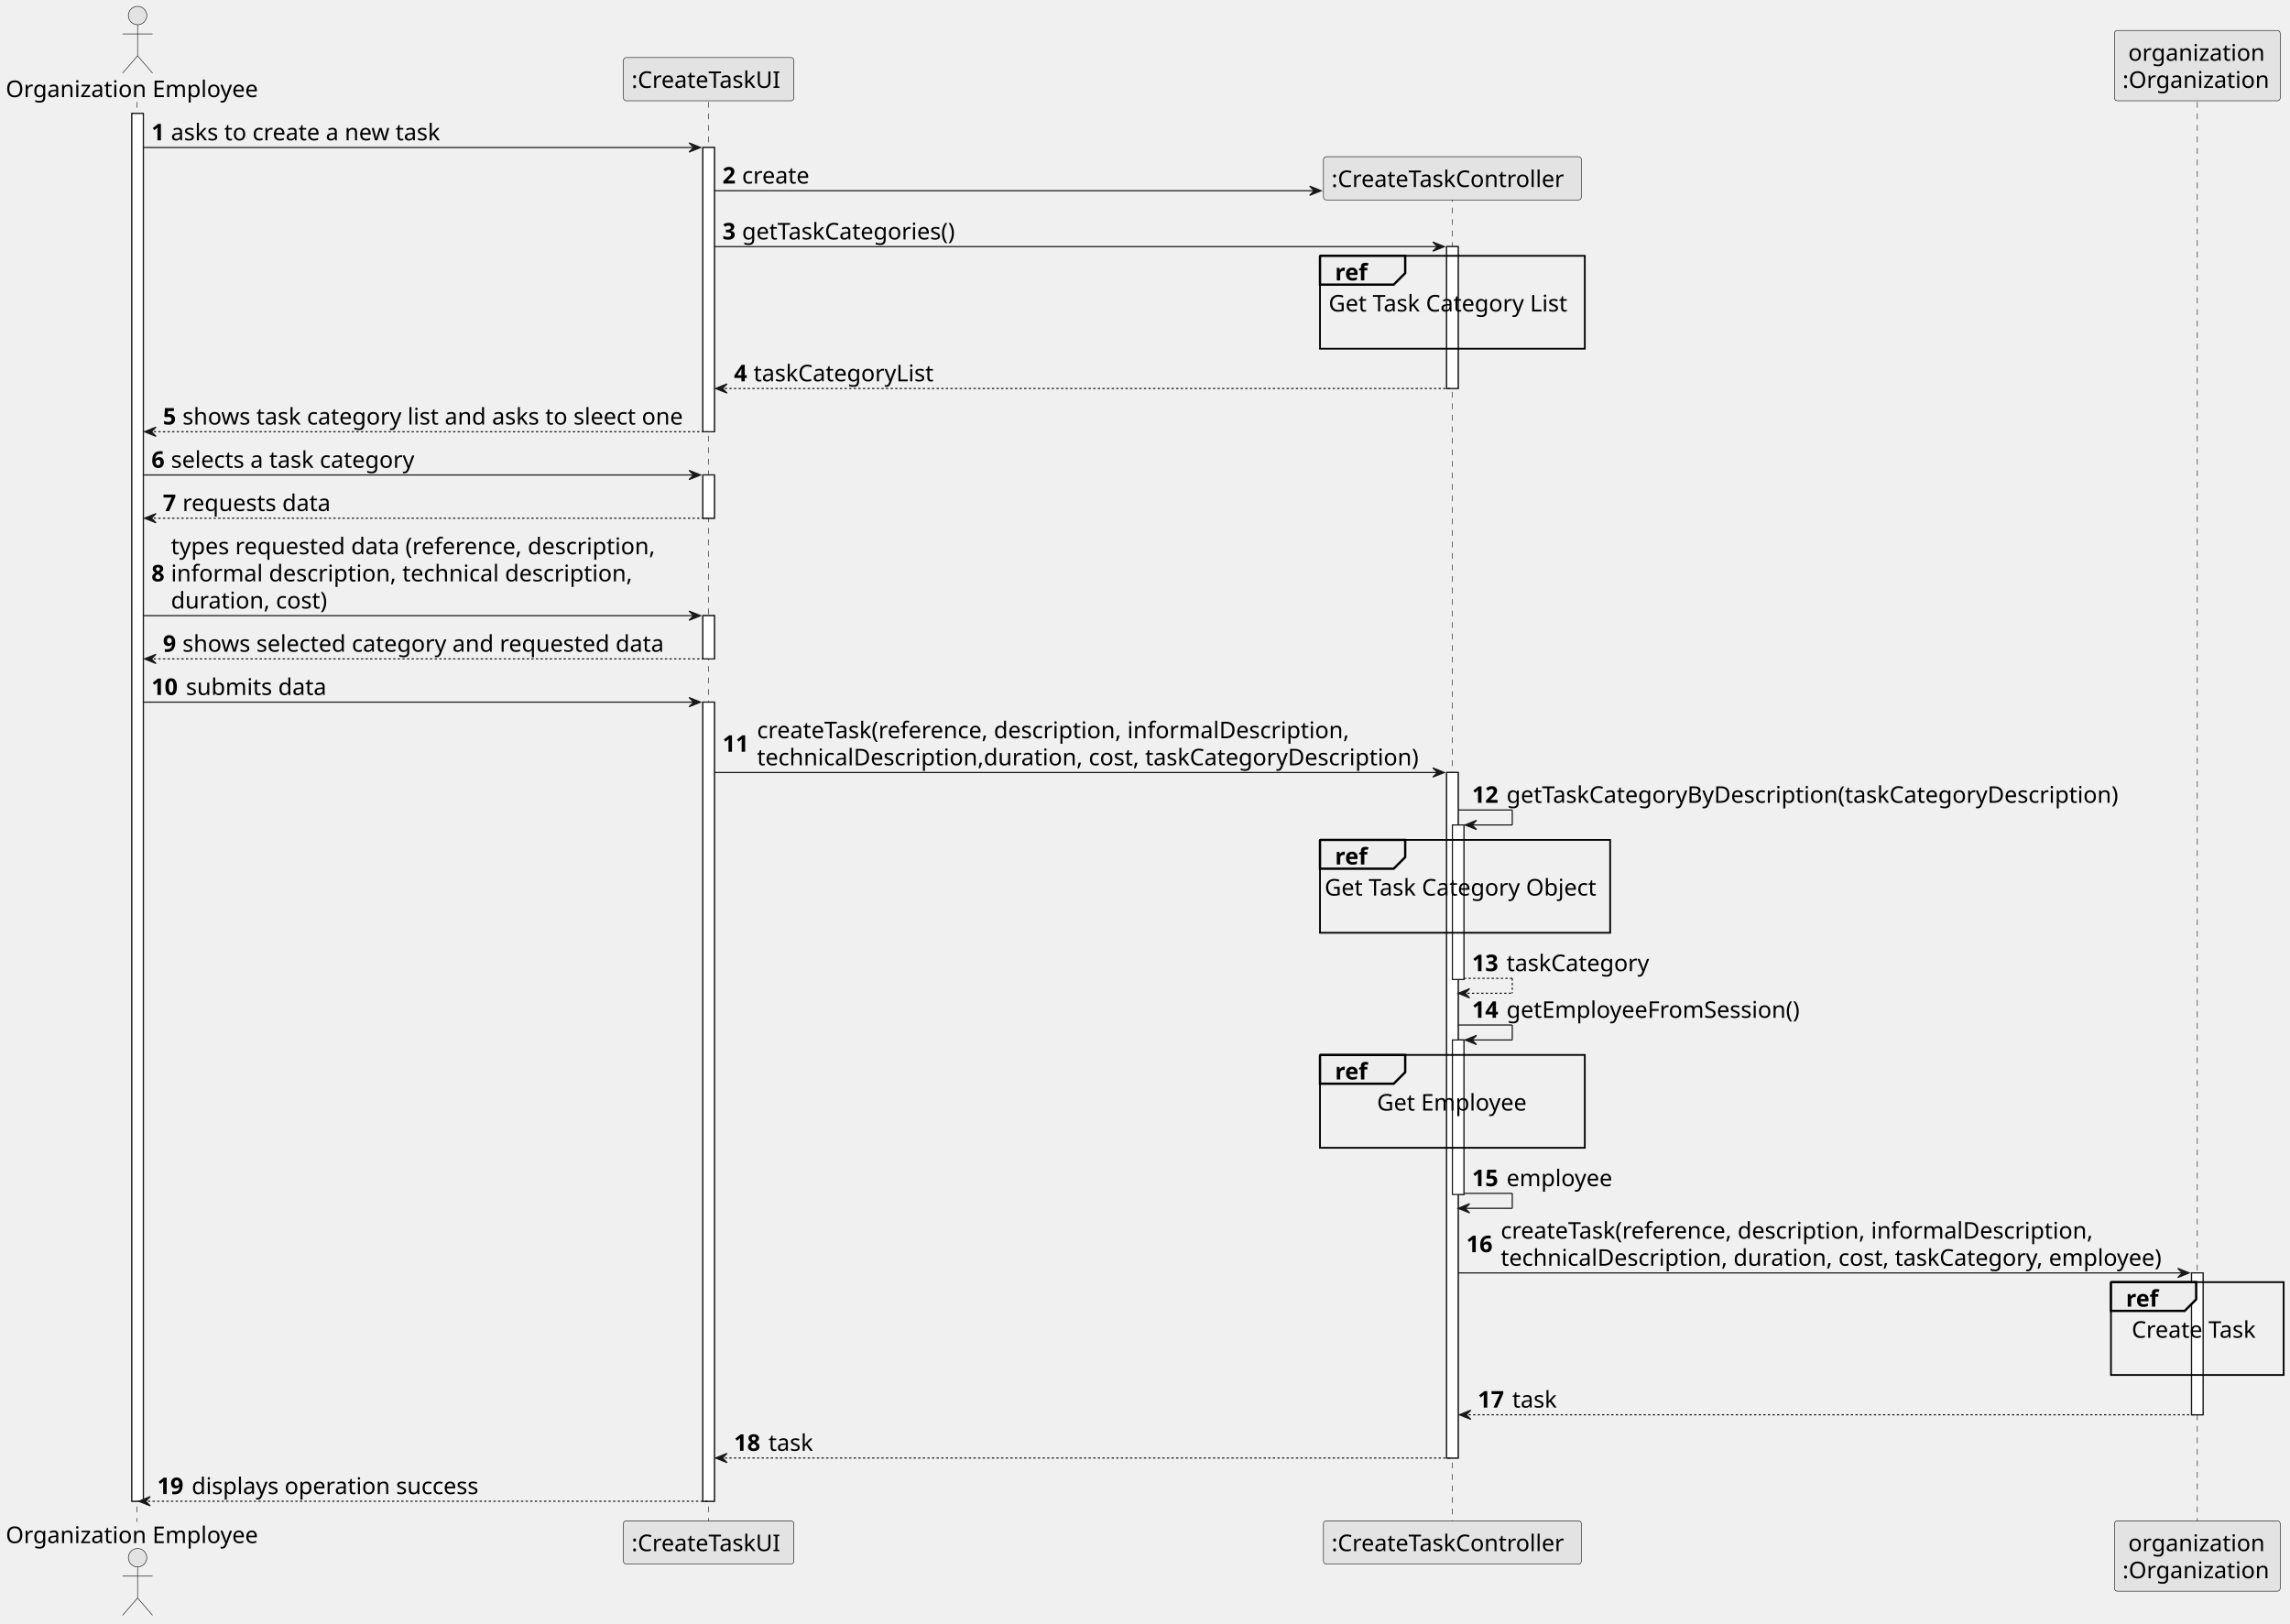
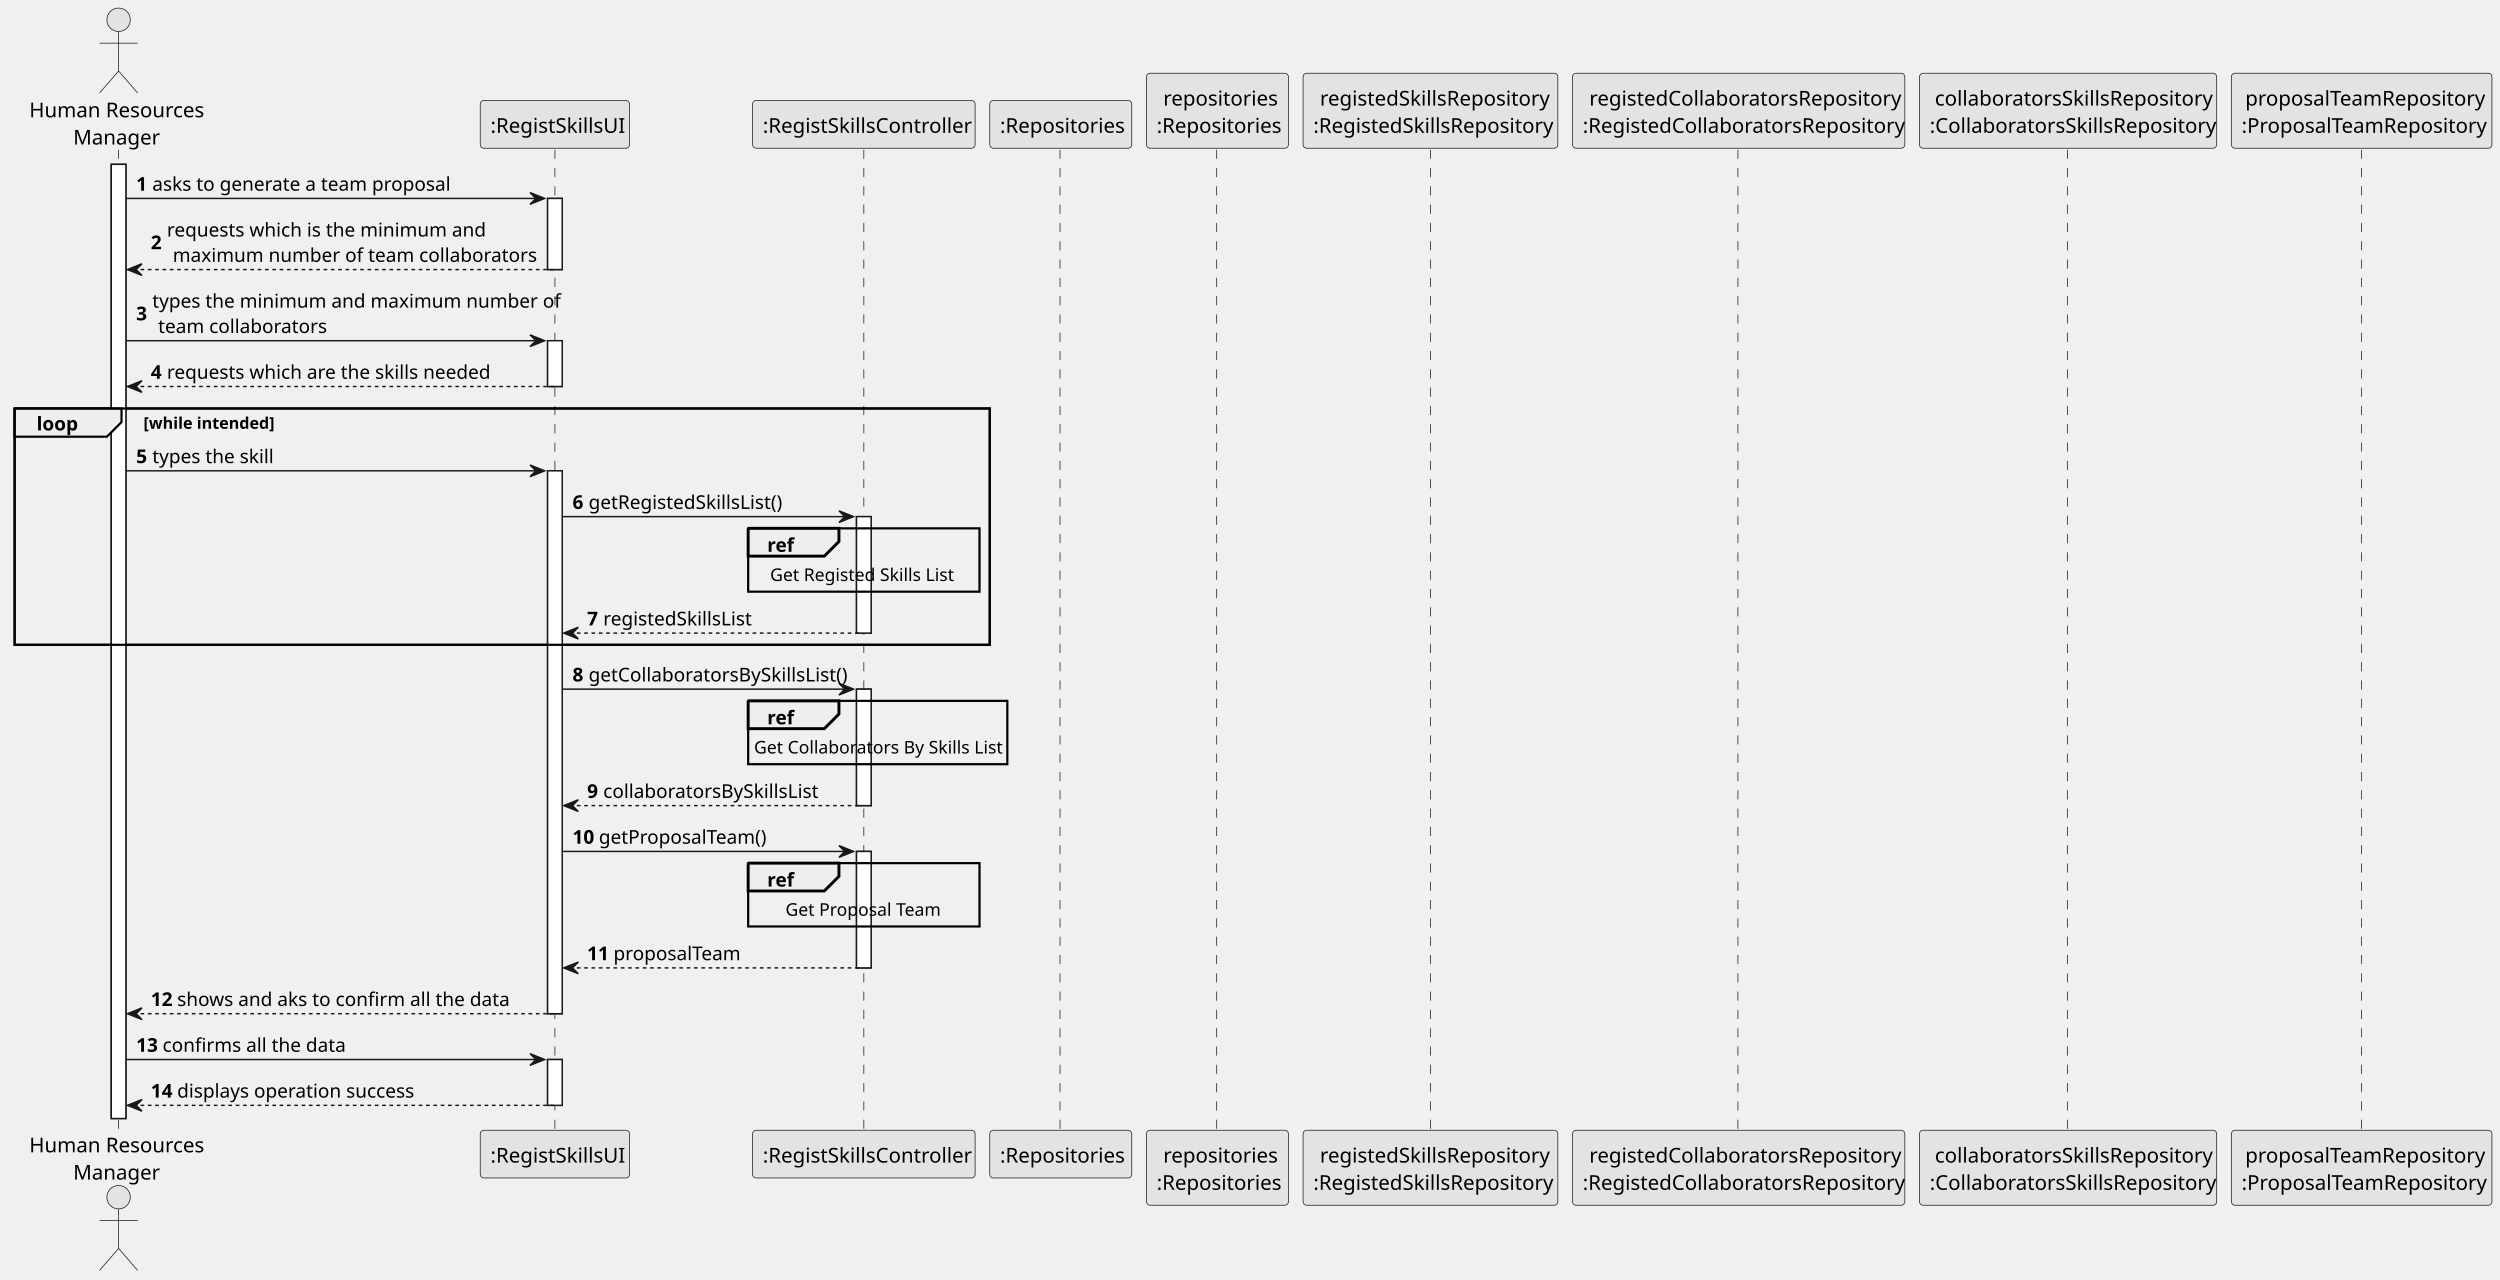
- <svg xmlns="http://www.w3.org/2000/svg" contentStyleType="text/css" height="1410px" preserveAspectRatio="none" style="width:1989px;height:1410px;background:#FFFFFF;" version="1.1" viewBox="0 0 1989 1410" width="1989px" zoomAndPan="magnify">
+ <svg xmlns="http://www.w3.org/2000/svg" contentStyleType="text/css" height="699.2px" preserveAspectRatio="none" style="width:1366px;height:699px;background:#FFFFFF;" version="1.1" viewBox="0 0 1366 699" width="1366.4px" zoomAndPan="magnify">
  <defs />
  <g>
-     <rect fill="#FFFFFF" height="1205.414" style="stroke:#181818;stroke-width:1.0;" width="10" x="114.5" y="98.555" />
-     <rect fill="#FFFFFF" height="246.883" style="stroke:#181818;stroke-width:1.0;" width="10" x="610.5" y="128.109" />
-     <rect fill="#FFFFFF" height="37.555" style="stroke:#181818;stroke-width:1.0;" width="10" x="610.5" y="412.547" />
-     <rect fill="#FFFFFF" height="37.555" style="stroke:#181818;stroke-width:1.0;" width="10" x="610.5" y="534.766" />
-     <rect fill="#FFFFFF" height="694.094" style="stroke:#181818;stroke-width:1.0;" width="10" x="610.5" y="609.875" />
-     <rect fill="#FFFFFF" height="123.219" style="stroke:#181818;stroke-width:1.0;" width="10" x="1256.5" y="214.219" />
-     <rect fill="#FFFFFF" height="595.43" style="stroke:#181818;stroke-width:1.0;" width="10" x="1256.5" y="670.984" />
-     <rect fill="#FFFFFF" height="134.219" style="stroke:#181818;stroke-width:1.0;" width="10" x="1261.5" y="716.539" />
-     <rect fill="#FFFFFF" height="134.219" style="stroke:#181818;stroke-width:1.0;" width="10" x="1261.5" y="903.312" />
-     <rect fill="#FFFFFF" height="123.219" style="stroke:#181818;stroke-width:1.0;" width="10" x="1903.5" y="1105.641" />
-     <line style="stroke:#181818;stroke-width:0.5;stroke-dasharray:5.0,5.0;" x1="119" x2="119" y1="88.555" y2="1321.969" />
-     <line style="stroke:#181818;stroke-width:0.5;stroke-dasharray:5.0,5.0;" x1="615.5" x2="615.5" y1="88.555" y2="1321.969" />
-     <line style="stroke:#181818;stroke-width:0.5;stroke-dasharray:5.0,5.0;" x1="1261.5" x2="1261.5" y1="170.387" y2="1321.969" />
-     <line style="stroke:#181818;stroke-width:0.5;stroke-dasharray:5.0,5.0;" x1="1908.5" x2="1908.5" y1="88.555" y2="1321.969" />
-     <text fill="#000000" font-family="sans-serif" font-size="20" lengthAdjust="spacing" textLength="223" x="5" y="84.336">Organization Employee</text>
-     <ellipse cx="119.5" cy="13.5" fill="#E3E3E3" rx="8" ry="8" style="stroke:#181818;stroke-width:0.5;" />
-     <path d="M119.5,21.5 L119.5,48.5 M106.5,29.5 L132.5,29.5 M119.5,48.5 L106.5,63.5 M119.5,48.5 L132.5,63.5 " fill="none" style="stroke:#181818;stroke-width:0.5;" />
-     <text fill="#000000" font-family="sans-serif" font-size="20" lengthAdjust="spacing" textLength="223" x="5" y="1340.305">Organization Employee</text>
-     <ellipse cx="119.5" cy="1353.023" fill="#E3E3E3" rx="8" ry="8" style="stroke:#181818;stroke-width:0.5;" />
-     <path d="M119.5,1361.023 L119.5,1388.023 M106.5,1369.023 L132.5,1369.023 M119.5,1388.023 L106.5,1403.023 M119.5,1388.023 L132.5,1403.023 " fill="none" style="stroke:#181818;stroke-width:0.5;" />
-     <rect fill="#E3E3E3" height="37.555" rx="2.5" ry="2.5" style="stroke:#181818;stroke-width:0.5;" width="148" x="541.5" y="50" />
-     <text fill="#000000" font-family="sans-serif" font-size="20" lengthAdjust="spacing" textLength="134" x="548.5" y="76.336">:CreateTaskUI</text>
-     <rect fill="#E3E3E3" height="37.555" rx="2.5" ry="2.5" style="stroke:#181818;stroke-width:0.5;" width="148" x="541.5" y="1320.969" />
-     <text fill="#000000" font-family="sans-serif" font-size="20" lengthAdjust="spacing" textLength="134" x="548.5" y="1347.305">:CreateTaskUI</text>
-     <rect fill="#E3E3E3" height="37.555" rx="2.5" ry="2.5" style="stroke:#181818;stroke-width:0.5;" width="224" x="1149.5" y="1320.969" />
-     <text fill="#000000" font-family="sans-serif" font-size="20" lengthAdjust="spacing" textLength="210" x="1156.5" y="1347.305">:CreateTaskController</text>
-     <rect fill="#E3E3E3" height="61.109" rx="2.5" ry="2.5" style="stroke:#181818;stroke-width:0.5;" width="144" x="1836.5" y="26.445" />
-     <text fill="#000000" font-family="sans-serif" font-size="20" lengthAdjust="spacing" textLength="120" x="1848.5" y="52.781">organization</text>
-     <text fill="#000000" font-family="sans-serif" font-size="20" lengthAdjust="spacing" textLength="130" x="1843.5" y="76.336">:Organization</text>
-     <rect fill="#E3E3E3" height="61.109" rx="2.5" ry="2.5" style="stroke:#181818;stroke-width:0.5;" width="144" x="1836.5" y="1320.969" />
-     <text fill="#000000" font-family="sans-serif" font-size="20" lengthAdjust="spacing" textLength="120" x="1848.5" y="1347.305">organization</text>
-     <text fill="#000000" font-family="sans-serif" font-size="20" lengthAdjust="spacing" textLength="130" x="1843.5" y="1370.859">:Organization</text>
-     <rect fill="#FFFFFF" height="1205.414" style="stroke:#181818;stroke-width:1.0;" width="10" x="114.5" y="98.555" />
-     <rect fill="#FFFFFF" height="246.883" style="stroke:#181818;stroke-width:1.0;" width="10" x="610.5" y="128.109" />
-     <rect fill="#FFFFFF" height="37.555" style="stroke:#181818;stroke-width:1.0;" width="10" x="610.5" y="412.547" />
-     <rect fill="#FFFFFF" height="37.555" style="stroke:#181818;stroke-width:1.0;" width="10" x="610.5" y="534.766" />
-     <rect fill="#FFFFFF" height="694.094" style="stroke:#181818;stroke-width:1.0;" width="10" x="610.5" y="609.875" />
-     <rect fill="#FFFFFF" height="123.219" style="stroke:#181818;stroke-width:1.0;" width="10" x="1256.5" y="214.219" />
-     <rect fill="#FFFFFF" height="595.43" style="stroke:#181818;stroke-width:1.0;" width="10" x="1256.5" y="670.984" />
-     <rect fill="#FFFFFF" height="134.219" style="stroke:#181818;stroke-width:1.0;" width="10" x="1261.5" y="716.539" />
-     <rect fill="#FFFFFF" height="134.219" style="stroke:#181818;stroke-width:1.0;" width="10" x="1261.5" y="903.312" />
-     <rect fill="#FFFFFF" height="123.219" style="stroke:#181818;stroke-width:1.0;" width="10" x="1903.5" y="1105.641" />
-     <polygon fill="#181818" points="598.5,124.109,608.5,128.109,598.5,132.109,602.5,128.109" style="stroke:#181818;stroke-width:1.0;" />
-     <line style="stroke:#181818;stroke-width:1.0;" x1="124.5" x2="604.5" y1="128.109" y2="128.109" />
-     <text fill="#000000" font-family="sans-serif" font-size="20" font-weight="bold" lengthAdjust="spacing" textLength="13" x="131.5" y="121.891">1</text>
-     <text fill="#000000" font-family="sans-serif" font-size="20" lengthAdjust="spacing" textLength="239" x="148.5" y="121.891">asks to create a new task</text>
-     <polygon fill="#181818" points="1137.5,161.664,1147.5,165.664,1137.5,169.664,1141.5,165.664" style="stroke:#181818;stroke-width:1.0;" />
-     <line style="stroke:#181818;stroke-width:1.0;" x1="620.5" x2="1143.5" y1="165.664" y2="165.664" />
-     <text fill="#000000" font-family="sans-serif" font-size="20" font-weight="bold" lengthAdjust="spacing" textLength="13" x="627.5" y="159.445">2</text>
-     <text fill="#000000" font-family="sans-serif" font-size="20" lengthAdjust="spacing" textLength="58" x="644.5" y="159.445">create</text>
-     <rect fill="#E3E3E3" height="37.555" rx="2.5" ry="2.5" style="stroke:#181818;stroke-width:0.5;" width="224" x="1149.5" y="136.109" />
-     <text fill="#000000" font-family="sans-serif" font-size="20" lengthAdjust="spacing" textLength="210" x="1156.5" y="162.445">:CreateTaskController</text>
-     <polygon fill="#181818" points="1244.5,210.219,1254.5,214.219,1244.5,218.219,1248.5,214.219" style="stroke:#181818;stroke-width:1.0;" />
-     <line style="stroke:#181818;stroke-width:1.0;" x1="620.5" x2="1250.5" y1="214.219" y2="214.219" />
-     <text fill="#000000" font-family="sans-serif" font-size="20" font-weight="bold" lengthAdjust="spacing" textLength="13" x="627.5" y="208">3</text>
-     <text fill="#000000" font-family="sans-serif" font-size="20" lengthAdjust="spacing" textLength="192" x="644.5" y="208">getTaskCategories()</text>
-     <rect fill="none" height="80.664" style="stroke:#000000;stroke-width:1.5;" width="230" x="1146.5" y="222.219" />
-     <path d="M1146.5,222.219 L1220.5,222.219 L1220.5,237.219 L1210.5,247.219 L1146.5,247.219 L1146.5,222.219 " fill="#EEEEEE" style="stroke:#000000;stroke-width:2.0;" />
-     <text fill="#000000" font-family="sans-serif" font-size="20" font-weight="bold" lengthAdjust="spacing" textLength="29" x="1159.5" y="243.555">ref</text>
-     <text fill="#000000" font-family="sans-serif" font-size="20" lengthAdjust="spacing" textLength="215" x="1154" y="270.555">Get Task Category List</text>
-     <text fill="#000000" font-family="sans-serif" font-size="20" lengthAdjust="spacing" textLength="6" x="1258.5" y="294.109"> </text>
-     <polygon fill="#181818" points="631.5,333.438,621.5,337.438,631.5,341.438,627.5,337.438" style="stroke:#181818;stroke-width:1.0;" />
-     <line style="stroke:#181818;stroke-width:1.0;stroke-dasharray:2.0,2.0;" x1="625.5" x2="1260.5" y1="337.438" y2="337.438" />
-     <text fill="#000000" font-family="sans-serif" font-size="20" font-weight="bold" lengthAdjust="spacing" textLength="13" x="637.5" y="331.219">4</text>
-     <text fill="#000000" font-family="sans-serif" font-size="20" lengthAdjust="spacing" textLength="159" x="654.5" y="331.219">taskCategoryList</text>
-     <polygon fill="#181818" points="135.5,370.992,125.5,374.992,135.5,378.992,131.5,374.992" style="stroke:#181818;stroke-width:1.0;" />
-     <line style="stroke:#181818;stroke-width:1.0;stroke-dasharray:2.0,2.0;" x1="129.5" x2="614.5" y1="374.992" y2="374.992" />
-     <text fill="#000000" font-family="sans-serif" font-size="20" font-weight="bold" lengthAdjust="spacing" textLength="13" x="141.5" y="368.773">5</text>
-     <text fill="#000000" font-family="sans-serif" font-size="20" lengthAdjust="spacing" textLength="445" x="158.5" y="368.773">shows task category list and asks to sleect one</text>
-     <polygon fill="#181818" points="598.5,408.547,608.5,412.547,598.5,416.547,602.5,412.547" style="stroke:#181818;stroke-width:1.0;" />
-     <line style="stroke:#181818;stroke-width:1.0;" x1="124.5" x2="604.5" y1="412.547" y2="412.547" />
-     <text fill="#000000" font-family="sans-serif" font-size="20" font-weight="bold" lengthAdjust="spacing" textLength="13" x="131.5" y="406.328">6</text>
-     <text fill="#000000" font-family="sans-serif" font-size="20" lengthAdjust="spacing" textLength="215" x="148.5" y="406.328">selects a task category</text>
-     <polygon fill="#181818" points="135.5,446.102,125.5,450.102,135.5,454.102,131.5,450.102" style="stroke:#181818;stroke-width:1.0;" />
-     <line style="stroke:#181818;stroke-width:1.0;stroke-dasharray:2.0,2.0;" x1="129.5" x2="614.5" y1="450.102" y2="450.102" />
-     <text fill="#000000" font-family="sans-serif" font-size="20" font-weight="bold" lengthAdjust="spacing" textLength="13" x="141.5" y="443.883">7</text>
-     <text fill="#000000" font-family="sans-serif" font-size="20" lengthAdjust="spacing" textLength="130" x="158.5" y="443.883">requests data</text>
-     <polygon fill="#181818" points="598.5,530.766,608.5,534.766,598.5,538.766,602.5,534.766" style="stroke:#181818;stroke-width:1.0;" />
-     <line style="stroke:#181818;stroke-width:1.0;" x1="124.5" x2="604.5" y1="534.766" y2="534.766" />
-     <text fill="#000000" font-family="sans-serif" font-size="20" font-weight="bold" lengthAdjust="spacing" textLength="13" x="131.5" y="504.992">8</text>
-     <text fill="#000000" font-family="sans-serif" font-size="20" lengthAdjust="spacing" textLength="429" x="148.5" y="481.438">types requested data (reference, description,</text>
-     <text fill="#000000" font-family="sans-serif" font-size="20" lengthAdjust="spacing" textLength="412" x="148.5" y="504.992">informal description, technical description,</text>
-     <text fill="#000000" font-family="sans-serif" font-size="20" lengthAdjust="spacing" textLength="139" x="148.5" y="528.547">duration, cost)</text>
-     <polygon fill="#181818" points="135.5,568.32,125.5,572.32,135.5,576.32,131.5,572.32" style="stroke:#181818;stroke-width:1.0;" />
-     <line style="stroke:#181818;stroke-width:1.0;stroke-dasharray:2.0,2.0;" x1="129.5" x2="614.5" y1="572.32" y2="572.32" />
-     <text fill="#000000" font-family="sans-serif" font-size="20" font-weight="bold" lengthAdjust="spacing" textLength="13" x="141.5" y="566.102">9</text>
-     <text fill="#000000" font-family="sans-serif" font-size="20" lengthAdjust="spacing" textLength="423" x="158.5" y="566.102">shows selected category and requested data</text>
-     <polygon fill="#181818" points="598.5,605.875,608.5,609.875,598.5,613.875,602.5,609.875" style="stroke:#181818;stroke-width:1.0;" />
-     <line style="stroke:#181818;stroke-width:1.0;" x1="124.5" x2="604.5" y1="609.875" y2="609.875" />
-     <text fill="#000000" font-family="sans-serif" font-size="20" font-weight="bold" lengthAdjust="spacing" textLength="26" x="131.5" y="603.656">10</text>
-     <text fill="#000000" font-family="sans-serif" font-size="20" lengthAdjust="spacing" textLength="125" x="161.5" y="603.656">submits data</text>
-     <polygon fill="#181818" points="1244.5,666.984,1254.5,670.984,1244.5,674.984,1248.5,670.984" style="stroke:#181818;stroke-width:1.0;" />
-     <line style="stroke:#181818;stroke-width:1.0;" x1="620.5" x2="1250.5" y1="670.984" y2="670.984" />
-     <text fill="#000000" font-family="sans-serif" font-size="20" font-weight="bold" lengthAdjust="spacing" textLength="26" x="627.5" y="652.988">11</text>
-     <text fill="#000000" font-family="sans-serif" font-size="20" lengthAdjust="spacing" textLength="529" x="657.5" y="641.211">createTask(reference, description, informalDescription,</text>
-     <text fill="#000000" font-family="sans-serif" font-size="20" lengthAdjust="spacing" textLength="587" x="657.5" y="664.766">technicalDescription,duration, cost, taskCategoryDescription)</text>
-     <line style="stroke:#181818;stroke-width:1.0;" x1="1266.5" x2="1313.5" y1="703.539" y2="703.539" />
-     <line style="stroke:#181818;stroke-width:1.0;" x1="1313.5" x2="1313.5" y1="703.539" y2="716.539" />
-     <line style="stroke:#181818;stroke-width:1.0;" x1="1272.5" x2="1313.5" y1="716.539" y2="716.539" />
-     <polygon fill="#181818" points="1282.5,712.539,1272.5,716.539,1282.5,720.539,1278.5,716.539" style="stroke:#181818;stroke-width:1.0;" />
-     <text fill="#000000" font-family="sans-serif" font-size="20" font-weight="bold" lengthAdjust="spacing" textLength="26" x="1278.5" y="697.32">12</text>
-     <text fill="#000000" font-family="sans-serif" font-size="20" lengthAdjust="spacing" textLength="542" x="1308.5" y="697.32">getTaskCategoryByDescription(taskCategoryDescription)</text>
-     <rect fill="none" height="80.664" style="stroke:#000000;stroke-width:1.5;" width="252" x="1146.5" y="729.539" />
-     <path d="M1146.5,729.539 L1220.5,729.539 L1220.5,744.539 L1210.5,754.539 L1146.5,754.539 L1146.5,729.539 " fill="#EEEEEE" style="stroke:#000000;stroke-width:2.0;" />
-     <text fill="#000000" font-family="sans-serif" font-size="20" font-weight="bold" lengthAdjust="spacing" textLength="29" x="1159.5" y="750.875">ref</text>
-     <text fill="#000000" font-family="sans-serif" font-size="20" lengthAdjust="spacing" textLength="244" x="1150.5" y="777.875">Get Task Category Object</text>
-     <text fill="#000000" font-family="sans-serif" font-size="20" lengthAdjust="spacing" textLength="6" x="1269.5" y="801.43"> </text>
-     <line style="stroke:#181818;stroke-width:1.0;stroke-dasharray:2.0,2.0;" x1="1271.5" x2="1313.5" y1="849.758" y2="849.758" />
-     <line style="stroke:#181818;stroke-width:1.0;stroke-dasharray:2.0,2.0;" x1="1313.5" x2="1313.5" y1="849.758" y2="862.758" />
-     <line style="stroke:#181818;stroke-width:1.0;stroke-dasharray:2.0,2.0;" x1="1266.5" x2="1313.5" y1="862.758" y2="862.758" />
-     <polygon fill="#181818" points="1276.5,858.758,1266.5,862.758,1276.5,866.758,1272.5,862.758" style="stroke:#181818;stroke-width:1.0;" />
-     <text fill="#000000" font-family="sans-serif" font-size="20" font-weight="bold" lengthAdjust="spacing" textLength="26" x="1278.5" y="843.539">13</text>
-     <text fill="#000000" font-family="sans-serif" font-size="20" lengthAdjust="spacing" textLength="125" x="1308.5" y="843.539">taskCategory</text>
-     <line style="stroke:#181818;stroke-width:1.0;" x1="1266.5" x2="1313.5" y1="890.312" y2="890.312" />
-     <line style="stroke:#181818;stroke-width:1.0;" x1="1313.5" x2="1313.5" y1="890.312" y2="903.312" />
-     <line style="stroke:#181818;stroke-width:1.0;" x1="1272.5" x2="1313.5" y1="903.312" y2="903.312" />
-     <polygon fill="#181818" points="1282.5,899.312,1272.5,903.312,1282.5,907.312,1278.5,903.312" style="stroke:#181818;stroke-width:1.0;" />
-     <text fill="#000000" font-family="sans-serif" font-size="20" font-weight="bold" lengthAdjust="spacing" textLength="26" x="1278.5" y="884.094">14</text>
-     <text fill="#000000" font-family="sans-serif" font-size="20" lengthAdjust="spacing" textLength="259" x="1308.5" y="884.094">getEmployeeFromSession()</text>
-     <rect fill="none" height="80.664" style="stroke:#000000;stroke-width:1.5;" width="230" x="1146.5" y="916.312" />
-     <path d="M1146.5,916.312 L1220.5,916.312 L1220.5,931.312 L1210.5,941.312 L1146.5,941.312 L1146.5,916.312 " fill="#EEEEEE" style="stroke:#000000;stroke-width:2.0;" />
-     <text fill="#000000" font-family="sans-serif" font-size="20" font-weight="bold" lengthAdjust="spacing" textLength="29" x="1159.5" y="937.648">ref</text>
-     <text fill="#000000" font-family="sans-serif" font-size="20" lengthAdjust="spacing" textLength="131" x="1196" y="964.648">Get Employee</text>
-     <text fill="#000000" font-family="sans-serif" font-size="20" lengthAdjust="spacing" textLength="6" x="1258.5" y="988.203"> </text>
-     <line style="stroke:#181818;stroke-width:1.0;" x1="1271.5" x2="1313.5" y1="1036.531" y2="1036.531" />
-     <line style="stroke:#181818;stroke-width:1.0;" x1="1313.5" x2="1313.5" y1="1036.531" y2="1049.531" />
-     <line style="stroke:#181818;stroke-width:1.0;" x1="1266.5" x2="1313.5" y1="1049.531" y2="1049.531" />
-     <polygon fill="#181818" points="1276.5,1045.531,1266.5,1049.531,1276.5,1053.531,1272.5,1049.531" style="stroke:#181818;stroke-width:1.0;" />
-     <text fill="#000000" font-family="sans-serif" font-size="20" font-weight="bold" lengthAdjust="spacing" textLength="26" x="1278.5" y="1030.312">15</text>
-     <text fill="#000000" font-family="sans-serif" font-size="20" lengthAdjust="spacing" textLength="93" x="1308.5" y="1030.312">employee</text>
-     <polygon fill="#181818" points="1891.5,1101.641,1901.5,1105.641,1891.5,1109.641,1895.5,1105.641" style="stroke:#181818;stroke-width:1.0;" />
-     <line style="stroke:#181818;stroke-width:1.0;" x1="1266.5" x2="1897.5" y1="1105.641" y2="1105.641" />
-     <text fill="#000000" font-family="sans-serif" font-size="20" font-weight="bold" lengthAdjust="spacing" textLength="26" x="1273.5" y="1087.645">16</text>
-     <text fill="#000000" font-family="sans-serif" font-size="20" lengthAdjust="spacing" textLength="529" x="1303.5" y="1075.867">createTask(reference, description, informalDescription,</text>
-     <text fill="#000000" font-family="sans-serif" font-size="20" lengthAdjust="spacing" textLength="588" x="1303.5" y="1099.422">technicalDescription, duration, cost, taskCategory, employee)</text>
-     <rect fill="none" height="80.664" style="stroke:#000000;stroke-width:1.5;" width="150" x="1833.5" y="1113.641" />
-     <path d="M1833.5,1113.641 L1907.5,1113.641 L1907.5,1128.641 L1897.5,1138.641 L1833.5,1138.641 L1833.5,1113.641 " fill="#EEEEEE" style="stroke:#000000;stroke-width:2.0;" />
-     <text fill="#000000" font-family="sans-serif" font-size="20" font-weight="bold" lengthAdjust="spacing" textLength="29" x="1846.5" y="1134.977">ref</text>
-     <text fill="#000000" font-family="sans-serif" font-size="20" lengthAdjust="spacing" textLength="114" x="1851.5" y="1161.977">Create Task</text>
-     <text fill="#000000" font-family="sans-serif" font-size="20" lengthAdjust="spacing" textLength="6" x="1905.5" y="1185.531"> </text>
-     <polygon fill="#181818" points="1277.5,1224.859,1267.5,1228.859,1277.5,1232.859,1273.5,1228.859" style="stroke:#181818;stroke-width:1.0;" />
-     <line style="stroke:#181818;stroke-width:1.0;stroke-dasharray:2.0,2.0;" x1="1271.5" x2="1907.5" y1="1228.859" y2="1228.859" />
-     <text fill="#000000" font-family="sans-serif" font-size="20" font-weight="bold" lengthAdjust="spacing" textLength="26" x="1283.5" y="1222.641">17</text>
-     <text fill="#000000" font-family="sans-serif" font-size="20" lengthAdjust="spacing" textLength="40" x="1313.5" y="1222.641">task</text>
-     <polygon fill="#181818" points="631.5,1262.414,621.5,1266.414,631.5,1270.414,627.5,1266.414" style="stroke:#181818;stroke-width:1.0;" />
-     <line style="stroke:#181818;stroke-width:1.0;stroke-dasharray:2.0,2.0;" x1="625.5" x2="1260.5" y1="1266.414" y2="1266.414" />
-     <text fill="#000000" font-family="sans-serif" font-size="20" font-weight="bold" lengthAdjust="spacing" textLength="26" x="637.5" y="1260.195">18</text>
-     <text fill="#000000" font-family="sans-serif" font-size="20" lengthAdjust="spacing" textLength="40" x="667.5" y="1260.195">task</text>
-     <polygon fill="#181818" points="130.5,1299.969,120.5,1303.969,130.5,1307.969,126.5,1303.969" style="stroke:#181818;stroke-width:1.0;" />
-     <line style="stroke:#181818;stroke-width:1.0;stroke-dasharray:2.0,2.0;" x1="124.5" x2="614.5" y1="1303.969" y2="1303.969" />
-     <text fill="#000000" font-family="sans-serif" font-size="20" font-weight="bold" lengthAdjust="spacing" textLength="26" x="136.5" y="1297.75">19</text>
-     <text fill="#000000" font-family="sans-serif" font-size="20" lengthAdjust="spacing" textLength="256" x="166.5" y="1297.75">displays operation success</text>
+     <rect fill="#FFFFFF" height="521.362" style="stroke:#181818;stroke-width:0.8;" width="8" x="60.8" y="89.794" />
+     <rect fill="#FFFFFF" height="38.866" style="stroke:#181818;stroke-width:0.8;" width="8" x="299.2" y="108.427" />
+     <rect fill="#FFFFFF" height="25.033" style="stroke:#181818;stroke-width:0.8;" width="8" x="299.2" y="186.158" />
+     <rect fill="#FFFFFF" height="296.634" style="stroke:#181818;stroke-width:0.8;" width="8" x="299.2" y="257.256" />
+     <rect fill="#FFFFFF" height="25.033" style="stroke:#181818;stroke-width:0.8;" width="8" x="299.2" y="578.923" />
+     <rect fill="#FFFFFF" height="63.634" style="stroke:#181818;stroke-width:0.8;" width="8" x="468" y="282.289" />
+     <rect fill="#FFFFFF" height="63.634" style="stroke:#181818;stroke-width:0.8;" width="8" x="468" y="376.556" />
+     <rect fill="#FFFFFF" height="63.634" style="stroke:#181818;stroke-width:0.8;" width="8" x="468" y="465.223" />
+     <rect fill="none" height="129.133" style="stroke:#000000;stroke-width:1.2;" width="532.8" x="8" y="223.191" />
+     <line style="stroke:#181818;stroke-width:0.4;stroke-dasharray:5.0,5.0;" x1="64.8" x2="64.8" y1="81.794" y2="618.356" />
+     <line style="stroke:#181818;stroke-width:0.4;stroke-dasharray:5.0,5.0;" x1="303.2" x2="303.2" y1="81.794" y2="618.356" />
+     <line style="stroke:#181818;stroke-width:0.4;stroke-dasharray:5.0,5.0;" x1="472" x2="472" y1="81.794" y2="618.356" />
+     <line style="stroke:#181818;stroke-width:0.4;stroke-dasharray:5.0,5.0;" x1="579.2" x2="579.2" y1="81.794" y2="618.356" />
+     <line style="stroke:#181818;stroke-width:0.4;stroke-dasharray:5.0,5.0;" x1="664.8" x2="664.8" y1="81.794" y2="618.356" />
+     <line style="stroke:#181818;stroke-width:0.4;stroke-dasharray:5.0,5.0;" x1="781.6" x2="781.6" y1="81.794" y2="618.356" />
+     <line style="stroke:#181818;stroke-width:0.4;stroke-dasharray:5.0,5.0;" x1="949.6" x2="949.6" y1="81.794" y2="618.356" />
+     <line style="stroke:#181818;stroke-width:0.4;stroke-dasharray:5.0,5.0;" x1="1129.6" x2="1129.6" y1="81.794" y2="618.356" />
+     <line style="stroke:#181818;stroke-width:0.4;stroke-dasharray:5.0,5.0;" x1="1290.4" x2="1290.4" y1="81.794" y2="618.356" />
+     <text fill="#000000" font-family="sans-serif" font-size="11.2" lengthAdjust="spacing" textLength="92.8" x="16" y="64.086">Human Resources</text>
+     <text fill="#000000" font-family="sans-serif" font-size="11.2" lengthAdjust="spacing" textLength="44.8" x="40" y="78.983">Manager</text>
+     <ellipse cx="64.8" cy="10.8" fill="#E3E3E3" rx="6.4" ry="6.4" style="stroke:#181818;stroke-width:0.4;" />
+     <path d="M64.8,17.2 L64.8,38.8 M54.4,23.6 L75.2,23.6 M64.8,38.8 L54.4,50.8 M64.8,38.8 L75.2,50.8 " fill="none" style="stroke:#181818;stroke-width:0.4;" />
+     <text fill="#000000" font-family="sans-serif" font-size="11.2" lengthAdjust="spacing" textLength="92.8" x="16" y="629.642">Human Resources</text>
+     <text fill="#000000" font-family="sans-serif" font-size="11.2" lengthAdjust="spacing" textLength="44.8" x="40" y="644.539">Manager</text>
+     <ellipse cx="64.8" cy="654.15" fill="#E3E3E3" rx="6.4" ry="6.4" style="stroke:#181818;stroke-width:0.4;" />
+     <path d="M64.8,660.55 L64.8,682.15 M54.4,666.95 L75.2,666.95 M64.8,682.15 L54.4,694.15 M64.8,682.15 L75.2,694.15 " fill="none" style="stroke:#181818;stroke-width:0.4;" />
+     <rect fill="#E3E3E3" height="26.097" rx="2" ry="2" style="stroke:#181818;stroke-width:0.4;" width="81.6" x="262.4" y="54.897" />
+     <text fill="#000000" font-family="sans-serif" font-size="11.2" lengthAdjust="spacing" textLength="70.4" x="268" y="72.583">:RegistSkillsUI</text>
+     <rect fill="#E3E3E3" height="26.097" rx="2" ry="2" style="stroke:#181818;stroke-width:0.4;" width="81.6" x="262.4" y="617.556" />
+     <text fill="#000000" font-family="sans-serif" font-size="11.2" lengthAdjust="spacing" textLength="70.4" x="268" y="635.242">:RegistSkillsUI</text>
+     <rect fill="#E3E3E3" height="26.097" rx="2" ry="2" style="stroke:#181818;stroke-width:0.4;" width="121.6" x="411.2" y="54.897" />
+     <text fill="#000000" font-family="sans-serif" font-size="11.2" lengthAdjust="spacing" textLength="110.4" x="416.8" y="72.583">:RegistSkillsController</text>
+     <rect fill="#E3E3E3" height="26.097" rx="2" ry="2" style="stroke:#181818;stroke-width:0.4;" width="121.6" x="411.2" y="617.556" />
+     <text fill="#000000" font-family="sans-serif" font-size="11.2" lengthAdjust="spacing" textLength="110.4" x="416.8" y="635.242">:RegistSkillsController</text>
+     <rect fill="#E3E3E3" height="26.097" rx="2" ry="2" style="stroke:#181818;stroke-width:0.4;" width="77.6" x="540.8" y="54.897" />
+     <text fill="#000000" font-family="sans-serif" font-size="11.2" lengthAdjust="spacing" textLength="66.4" x="546.4" y="72.583">:Repositories</text>
+     <rect fill="#E3E3E3" height="26.097" rx="2" ry="2" style="stroke:#181818;stroke-width:0.4;" width="77.6" x="540.8" y="617.556" />
+     <text fill="#000000" font-family="sans-serif" font-size="11.2" lengthAdjust="spacing" textLength="66.4" x="546.4" y="635.242">:Repositories</text>
+     <rect fill="#E3E3E3" height="40.994" rx="2" ry="2" style="stroke:#181818;stroke-width:0.4;" width="77.6" x="626.4" y="40" />
+     <text fill="#000000" font-family="sans-serif" font-size="11.2" lengthAdjust="spacing" textLength="59.2" x="635.6" y="57.686">repositories</text>
+     <text fill="#000000" font-family="sans-serif" font-size="11.2" lengthAdjust="spacing" textLength="66.4" x="632" y="72.583">:Repositories</text>
+     <rect fill="#E3E3E3" height="40.994" rx="2" ry="2" style="stroke:#181818;stroke-width:0.4;" width="77.6" x="626.4" y="617.556" />
+     <text fill="#000000" font-family="sans-serif" font-size="11.2" lengthAdjust="spacing" textLength="59.2" x="635.6" y="635.242">repositories</text>
+     <text fill="#000000" font-family="sans-serif" font-size="11.2" lengthAdjust="spacing" textLength="66.4" x="632" y="650.139">:Repositories</text>
+     <rect fill="#E3E3E3" height="40.994" rx="2" ry="2" style="stroke:#181818;stroke-width:0.4;" width="139.2" x="712" y="40" />
+     <text fill="#000000" font-family="sans-serif" font-size="11.2" lengthAdjust="spacing" textLength="120.8" x="721.2" y="57.686">registedSkillsRepository</text>
+     <text fill="#000000" font-family="sans-serif" font-size="11.2" lengthAdjust="spacing" textLength="128" x="717.6" y="72.583">:RegistedSkillsRepository</text>
+     <rect fill="#E3E3E3" height="40.994" rx="2" ry="2" style="stroke:#181818;stroke-width:0.4;" width="139.2" x="712" y="617.556" />
+     <text fill="#000000" font-family="sans-serif" font-size="11.2" lengthAdjust="spacing" textLength="120.8" x="721.2" y="635.242">registedSkillsRepository</text>
+     <text fill="#000000" font-family="sans-serif" font-size="11.2" lengthAdjust="spacing" textLength="128" x="717.6" y="650.139">:RegistedSkillsRepository</text>
+     <rect fill="#E3E3E3" height="40.994" rx="2" ry="2" style="stroke:#181818;stroke-width:0.4;" width="181.6" x="859.2" y="40" />
+     <text fill="#000000" font-family="sans-serif" font-size="11.2" lengthAdjust="spacing" textLength="163.2" x="868.4" y="57.686">registedCollaboratorsRepository</text>
+     <text fill="#000000" font-family="sans-serif" font-size="11.2" lengthAdjust="spacing" textLength="170.4" x="864.8" y="72.583">:RegistedCollaboratorsRepository</text>
+     <rect fill="#E3E3E3" height="40.994" rx="2" ry="2" style="stroke:#181818;stroke-width:0.4;" width="181.6" x="859.2" y="617.556" />
+     <text fill="#000000" font-family="sans-serif" font-size="11.2" lengthAdjust="spacing" textLength="163.2" x="868.4" y="635.242">registedCollaboratorsRepository</text>
+     <text fill="#000000" font-family="sans-serif" font-size="11.2" lengthAdjust="spacing" textLength="170.4" x="864.8" y="650.139">:RegistedCollaboratorsRepository</text>
+     <rect fill="#E3E3E3" height="40.994" rx="2" ry="2" style="stroke:#181818;stroke-width:0.4;" width="162.4" x="1048.8" y="40" />
+     <text fill="#000000" font-family="sans-serif" font-size="11.2" lengthAdjust="spacing" textLength="145.6" x="1057.2" y="57.686">collaboratorsSkillsRepository</text>
+     <text fill="#000000" font-family="sans-serif" font-size="11.2" lengthAdjust="spacing" textLength="151.2" x="1054.4" y="72.583">:CollaboratorsSkillsRepository</text>
+     <rect fill="#E3E3E3" height="40.994" rx="2" ry="2" style="stroke:#181818;stroke-width:0.4;" width="162.4" x="1048.8" y="617.556" />
+     <text fill="#000000" font-family="sans-serif" font-size="11.2" lengthAdjust="spacing" textLength="145.6" x="1057.2" y="635.242">collaboratorsSkillsRepository</text>
+     <text fill="#000000" font-family="sans-serif" font-size="11.2" lengthAdjust="spacing" textLength="151.2" x="1054.4" y="650.139">:CollaboratorsSkillsRepository</text>
+     <rect fill="#E3E3E3" height="40.994" rx="2" ry="2" style="stroke:#181818;stroke-width:0.4;" width="142.4" x="1219.2" y="40" />
+     <text fill="#000000" font-family="sans-serif" font-size="11.2" lengthAdjust="spacing" textLength="127.2" x="1226.8" y="57.686">proposalTeamRepository</text>
+     <text fill="#000000" font-family="sans-serif" font-size="11.2" lengthAdjust="spacing" textLength="131.2" x="1224.8" y="72.583">:ProposalTeamRepository</text>
+     <rect fill="#E3E3E3" height="40.994" rx="2" ry="2" style="stroke:#181818;stroke-width:0.4;" width="142.4" x="1219.2" y="617.556" />
+     <text fill="#000000" font-family="sans-serif" font-size="11.2" lengthAdjust="spacing" textLength="127.2" x="1226.8" y="635.242">proposalTeamRepository</text>
+     <text fill="#000000" font-family="sans-serif" font-size="11.2" lengthAdjust="spacing" textLength="131.2" x="1224.8" y="650.139">:ProposalTeamRepository</text>
+     <rect fill="#FFFFFF" height="521.362" style="stroke:#181818;stroke-width:0.8;" width="8" x="60.8" y="89.794" />
+     <rect fill="#FFFFFF" height="38.866" style="stroke:#181818;stroke-width:0.8;" width="8" x="299.2" y="108.427" />
+     <rect fill="#FFFFFF" height="25.033" style="stroke:#181818;stroke-width:0.8;" width="8" x="299.2" y="186.158" />
+     <rect fill="#FFFFFF" height="296.634" style="stroke:#181818;stroke-width:0.8;" width="8" x="299.2" y="257.256" />
+     <rect fill="#FFFFFF" height="25.033" style="stroke:#181818;stroke-width:0.8;" width="8" x="299.2" y="578.923" />
+     <rect fill="#FFFFFF" height="63.634" style="stroke:#181818;stroke-width:0.8;" width="8" x="468" y="282.289" />
+     <rect fill="#FFFFFF" height="63.634" style="stroke:#181818;stroke-width:0.8;" width="8" x="468" y="376.556" />
+     <rect fill="#FFFFFF" height="63.634" style="stroke:#181818;stroke-width:0.8;" width="8" x="468" y="465.223" />
+     <polygon fill="#181818" points="289.6,105.227,297.6,108.427,289.6,111.627,292.8,108.427" style="stroke:#181818;stroke-width:0.8;" />
+     <line style="stroke:#181818;stroke-width:0.8;" x1="68.8" x2="294.4" y1="108.427" y2="108.427" />
+     <text fill="#000000" font-family="sans-serif" font-size="10.4" font-weight="bold" lengthAdjust="spacing" textLength="5.6" x="74.4" y="104.216">1</text>
+     <text fill="#000000" font-family="sans-serif" font-size="10.4" lengthAdjust="spacing" textLength="155.2" x="83.2" y="104.216">asks to generate a team proposal</text>
+     <polygon fill="#181818" points="77.6,144.092,69.6,147.292,77.6,150.492,74.4,147.292" style="stroke:#181818;stroke-width:0.8;" />
+     <line style="stroke:#181818;stroke-width:0.8;stroke-dasharray:2.0,2.0;" x1="72.8" x2="302.4" y1="147.292" y2="147.292" />
+     <text fill="#000000" font-family="sans-serif" font-size="10.4" font-weight="bold" lengthAdjust="spacing" textLength="5.6" x="82.4" y="136.166">2</text>
+     <text fill="#000000" font-family="sans-serif" font-size="10.4" lengthAdjust="spacing" textLength="164" x="91.2" y="129.249">requests which is the minimum and</text>
+     <text fill="#000000" font-family="sans-serif" font-size="10.4" lengthAdjust="spacing" textLength="183.2" x="94.4" y="143.082">maximum number of team collaborators</text>
+     <polygon fill="#181818" points="289.6,182.958,297.6,186.158,289.6,189.358,292.8,186.158" style="stroke:#181818;stroke-width:0.8;" />
+     <line style="stroke:#181818;stroke-width:0.8;" x1="68.8" x2="294.4" y1="186.158" y2="186.158" />
+     <text fill="#000000" font-family="sans-serif" font-size="10.4" font-weight="bold" lengthAdjust="spacing" textLength="5.6" x="74.4" y="175.031">3</text>
+     <text fill="#000000" font-family="sans-serif" font-size="10.4" lengthAdjust="spacing" textLength="206.4" x="83.2" y="168.115">types the minimum and maximum number of</text>
+     <text fill="#000000" font-family="sans-serif" font-size="10.4" lengthAdjust="spacing" textLength="85.6" x="86.4" y="181.948">team collaborators</text>
+     <polygon fill="#181818" points="77.6,207.991,69.6,211.191,77.6,214.391,74.4,211.191" style="stroke:#181818;stroke-width:0.8;" />
+     <line style="stroke:#181818;stroke-width:0.8;stroke-dasharray:2.0,2.0;" x1="72.8" x2="302.4" y1="211.191" y2="211.191" />
+     <text fill="#000000" font-family="sans-serif" font-size="10.4" font-weight="bold" lengthAdjust="spacing" textLength="5.6" x="82.4" y="206.981">4</text>
+     <text fill="#000000" font-family="sans-serif" font-size="10.4" lengthAdjust="spacing" textLength="168.8" x="91.2" y="206.981">requests which are the skills needed</text>
+     <path d="M8,223.191 L66.4,223.191 L66.4,230.623 L58.4,238.623 L8,238.623 L8,223.191 " fill="#EEEEEE" style="stroke:#000000;stroke-width:1.2;" />
+     <rect fill="none" height="129.133" style="stroke:#000000;stroke-width:1.2;" width="532.8" x="8" y="223.191" />
+     <text fill="#000000" font-family="sans-serif" font-size="10.4" font-weight="bold" lengthAdjust="spacing" textLength="22.4" x="20" y="235.213">loop</text>
+     <text fill="#000000" font-family="sans-serif" font-size="8.8" font-weight="bold" lengthAdjust="spacing" textLength="72" x="78.4" y="234.287">[while intended]</text>
+     <polygon fill="#181818" points="289.6,254.056,297.6,257.256,289.6,260.456,292.8,257.256" style="stroke:#181818;stroke-width:0.8;" />
+     <line style="stroke:#181818;stroke-width:0.8;" x1="68.8" x2="294.4" y1="257.256" y2="257.256" />
+     <text fill="#000000" font-family="sans-serif" font-size="10.4" font-weight="bold" lengthAdjust="spacing" textLength="5.6" x="74.4" y="253.046">5</text>
+     <text fill="#000000" font-family="sans-serif" font-size="10.4" lengthAdjust="spacing" textLength="64.8" x="83.2" y="253.046">types the skill</text>
+     <polygon fill="#181818" points="458.4,279.089,466.4,282.289,458.4,285.489,461.6,282.289" style="stroke:#181818;stroke-width:0.8;" />
+     <line style="stroke:#181818;stroke-width:0.8;" x1="307.2" x2="463.2" y1="282.289" y2="282.289" />
+     <text fill="#000000" font-family="sans-serif" font-size="10.4" font-weight="bold" lengthAdjust="spacing" textLength="5.6" x="312.8" y="278.079">6</text>
+     <text fill="#000000" font-family="sans-serif" font-size="10.4" lengthAdjust="spacing" textLength="104" x="321.6" y="278.079">getRegistedSkillsList()</text>
+     <rect fill="none" height="34.602" style="stroke:#000000;stroke-width:1.2;" width="126.4" x="408.8" y="288.689" />
+     <path d="M408.8,288.689 L458.4,288.689 L458.4,295.889 L450.4,303.889 L408.8,303.889 L408.8,288.689 " fill="#EEEEEE" style="stroke:#000000;stroke-width:1.6;" />
+     <text fill="#000000" font-family="sans-serif" font-size="10.4" font-weight="bold" lengthAdjust="spacing" textLength="13.6" x="419.2" y="301.512">ref</text>
+     <text fill="#000000" font-family="sans-serif" font-size="9.6" lengthAdjust="spacing" textLength="102.4" x="420.8" y="317.448">Get Registed Skills List</text>
+     <polygon fill="#181818" points="316,342.723,308,345.923,316,349.123,312.8,345.923" style="stroke:#181818;stroke-width:0.8;" />
+     <line style="stroke:#181818;stroke-width:0.8;stroke-dasharray:2.0,2.0;" x1="311.2" x2="471.2" y1="345.923" y2="345.923" />
+     <text fill="#000000" font-family="sans-serif" font-size="10.4" font-weight="bold" lengthAdjust="spacing" textLength="5.6" x="320.8" y="341.713">7</text>
+     <text fill="#000000" font-family="sans-serif" font-size="10.4" lengthAdjust="spacing" textLength="79.2" x="329.6" y="341.713">registedSkillsList</text>
+     <polygon fill="#181818" points="458.4,373.356,466.4,376.556,458.4,379.756,461.6,376.556" style="stroke:#181818;stroke-width:0.8;" />
+     <line style="stroke:#181818;stroke-width:0.8;" x1="307.2" x2="463.2" y1="376.556" y2="376.556" />
+     <text fill="#000000" font-family="sans-serif" font-size="10.4" font-weight="bold" lengthAdjust="spacing" textLength="5.6" x="312.8" y="372.346">8</text>
+     <text fill="#000000" font-family="sans-serif" font-size="10.4" lengthAdjust="spacing" textLength="136.8" x="321.6" y="372.346">getCollaboratorsBySkillsList()</text>
+     <rect fill="none" height="34.602" style="stroke:#000000;stroke-width:1.2;" width="141.6" x="408.8" y="382.956" />
+     <path d="M408.8,382.956 L458.4,382.956 L458.4,390.156 L450.4,398.156 L408.8,398.156 L408.8,382.956 " fill="#EEEEEE" style="stroke:#000000;stroke-width:1.6;" />
+     <text fill="#000000" font-family="sans-serif" font-size="10.4" font-weight="bold" lengthAdjust="spacing" textLength="13.6" x="419.2" y="395.779">ref</text>
+     <text fill="#000000" font-family="sans-serif" font-size="9.6" lengthAdjust="spacing" textLength="135.2" x="412" y="411.716">Get Collaborators By Skills List</text>
+     <polygon fill="#181818" points="316,436.991,308,440.191,316,443.391,312.8,440.191" style="stroke:#181818;stroke-width:0.8;" />
+     <line style="stroke:#181818;stroke-width:0.8;stroke-dasharray:2.0,2.0;" x1="311.2" x2="471.2" y1="440.191" y2="440.191" />
+     <text fill="#000000" font-family="sans-serif" font-size="10.4" font-weight="bold" lengthAdjust="spacing" textLength="5.6" x="320.8" y="435.981">9</text>
+     <text fill="#000000" font-family="sans-serif" font-size="10.4" lengthAdjust="spacing" textLength="114.4" x="329.6" y="435.981">collaboratorsBySkillsList</text>
+     <polygon fill="#181818" points="458.4,462.023,466.4,465.223,458.4,468.423,461.6,465.223" style="stroke:#181818;stroke-width:0.8;" />
+     <line style="stroke:#181818;stroke-width:0.8;" x1="307.2" x2="463.2" y1="465.223" y2="465.223" />
+     <text fill="#000000" font-family="sans-serif" font-size="10.4" font-weight="bold" lengthAdjust="spacing" textLength="11.2" x="312.8" y="461.013">10</text>
+     <text fill="#000000" font-family="sans-serif" font-size="10.4" lengthAdjust="spacing" textLength="87.2" x="327.2" y="461.013">getProposalTeam()</text>
+     <rect fill="none" height="34.602" style="stroke:#000000;stroke-width:1.2;" width="126.4" x="408.8" y="471.623" />
+     <path d="M408.8,471.623 L458.4,471.623 L458.4,478.823 L450.4,486.823 L408.8,486.823 L408.8,471.623 " fill="#EEEEEE" style="stroke:#000000;stroke-width:1.6;" />
+     <text fill="#000000" font-family="sans-serif" font-size="10.4" font-weight="bold" lengthAdjust="spacing" textLength="13.6" x="419.2" y="484.446">ref</text>
+     <text fill="#000000" font-family="sans-serif" font-size="9.6" lengthAdjust="spacing" textLength="85.6" x="429.2" y="500.383">Get Proposal Team</text>
+     <polygon fill="#181818" points="316,525.658,308,528.858,316,532.058,312.8,528.858" style="stroke:#181818;stroke-width:0.8;" />
+     <line style="stroke:#181818;stroke-width:0.8;stroke-dasharray:2.0,2.0;" x1="311.2" x2="471.2" y1="528.858" y2="528.858" />
+     <text fill="#000000" font-family="sans-serif" font-size="10.4" font-weight="bold" lengthAdjust="spacing" textLength="11.2" x="320.8" y="524.648">11</text>
+     <text fill="#000000" font-family="sans-serif" font-size="10.4" lengthAdjust="spacing" textLength="64.8" x="335.2" y="524.648">proposalTeam</text>
+     <polygon fill="#181818" points="77.6,550.691,69.6,553.891,77.6,557.091,74.4,553.891" style="stroke:#181818;stroke-width:0.8;" />
+     <line style="stroke:#181818;stroke-width:0.8;stroke-dasharray:2.0,2.0;" x1="72.8" x2="302.4" y1="553.891" y2="553.891" />
+     <text fill="#000000" font-family="sans-serif" font-size="10.4" font-weight="bold" lengthAdjust="spacing" textLength="11.2" x="82.4" y="549.681">12</text>
+     <text fill="#000000" font-family="sans-serif" font-size="10.4" lengthAdjust="spacing" textLength="172.8" x="96.8" y="549.681">shows and aks to confirm all the data</text>
+     <polygon fill="#181818" points="289.6,575.723,297.6,578.923,289.6,582.123,292.8,578.923" style="stroke:#181818;stroke-width:0.8;" />
+     <line style="stroke:#181818;stroke-width:0.8;" x1="68.8" x2="294.4" y1="578.923" y2="578.923" />
+     <text fill="#000000" font-family="sans-serif" font-size="10.4" font-weight="bold" lengthAdjust="spacing" textLength="11.2" x="74.4" y="574.713">13</text>
+     <text fill="#000000" font-family="sans-serif" font-size="10.4" lengthAdjust="spacing" textLength="93.6" x="88.8" y="574.713">confirms all the data</text>
+     <polygon fill="#181818" points="77.6,600.756,69.6,603.956,77.6,607.156,74.4,603.956" style="stroke:#181818;stroke-width:0.8;" />
+     <line style="stroke:#181818;stroke-width:0.8;stroke-dasharray:2.0,2.0;" x1="72.8" x2="302.4" y1="603.956" y2="603.956" />
+     <text fill="#000000" font-family="sans-serif" font-size="10.4" font-weight="bold" lengthAdjust="spacing" textLength="11.2" x="82.4" y="599.746">14</text>
+     <text fill="#000000" font-family="sans-serif" font-size="10.4" lengthAdjust="spacing" textLength="126.4" x="96.8" y="599.746">displays operation success</text>
  </g>
</svg>
